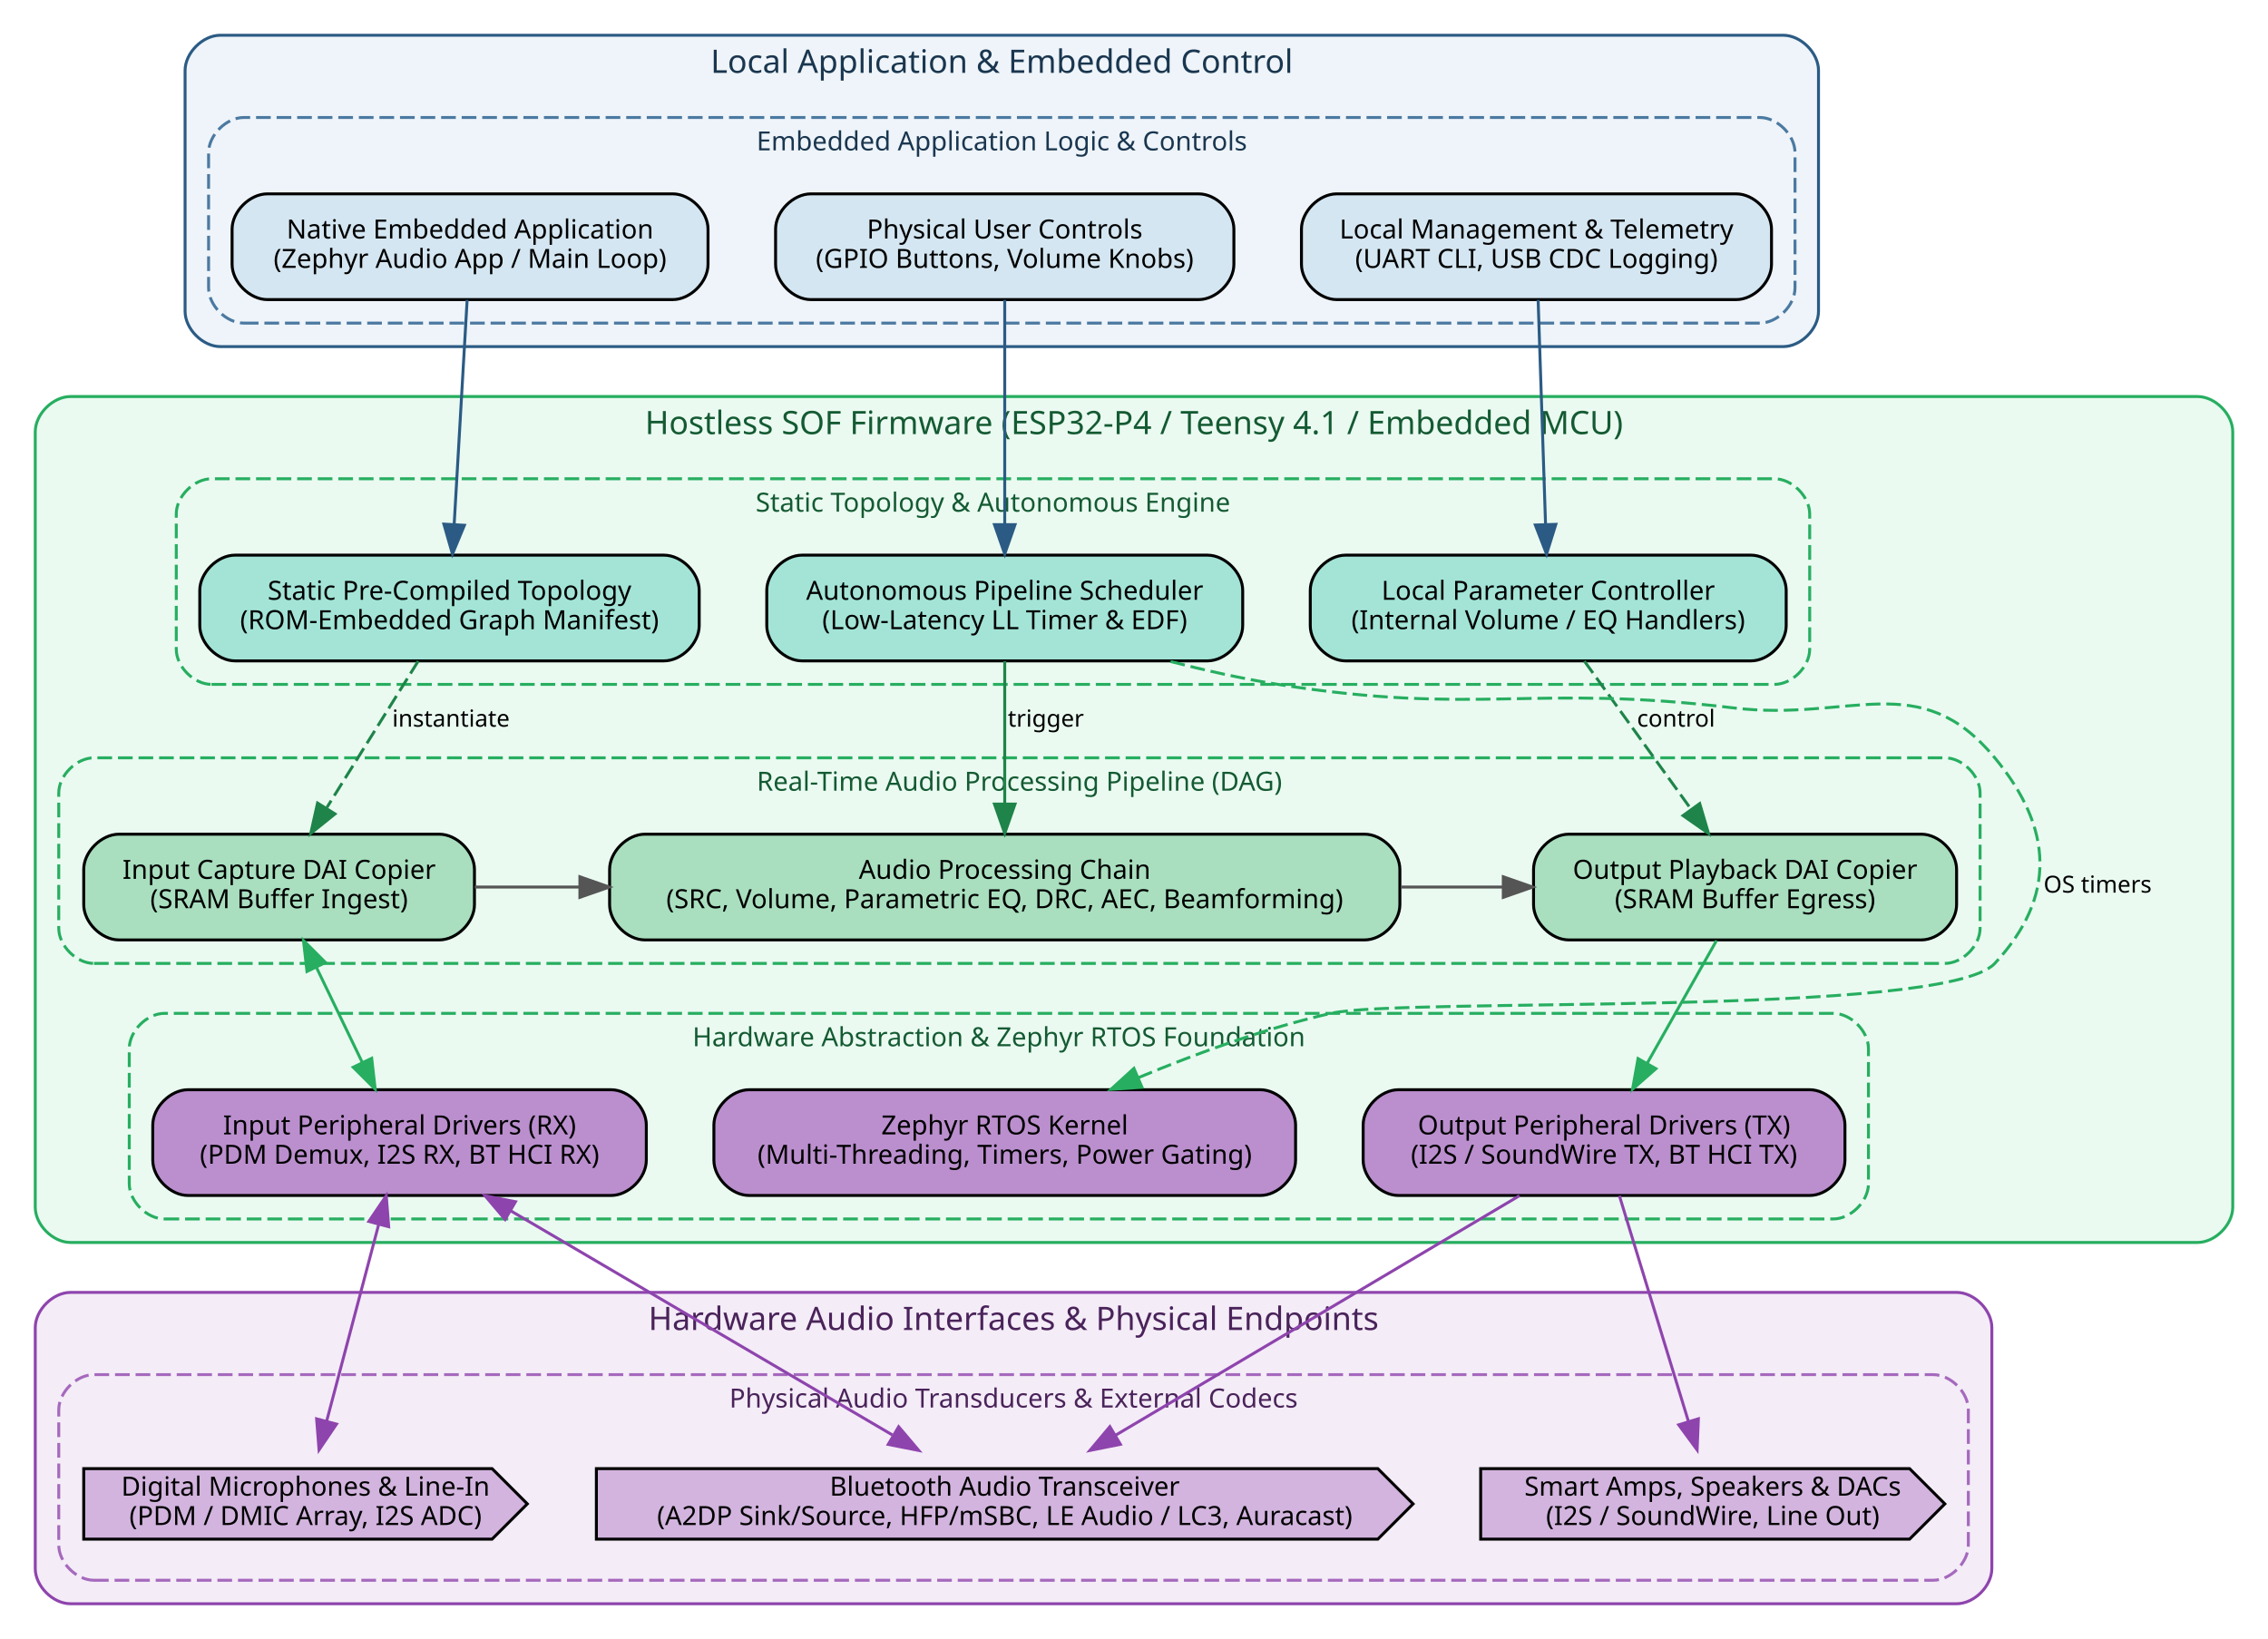
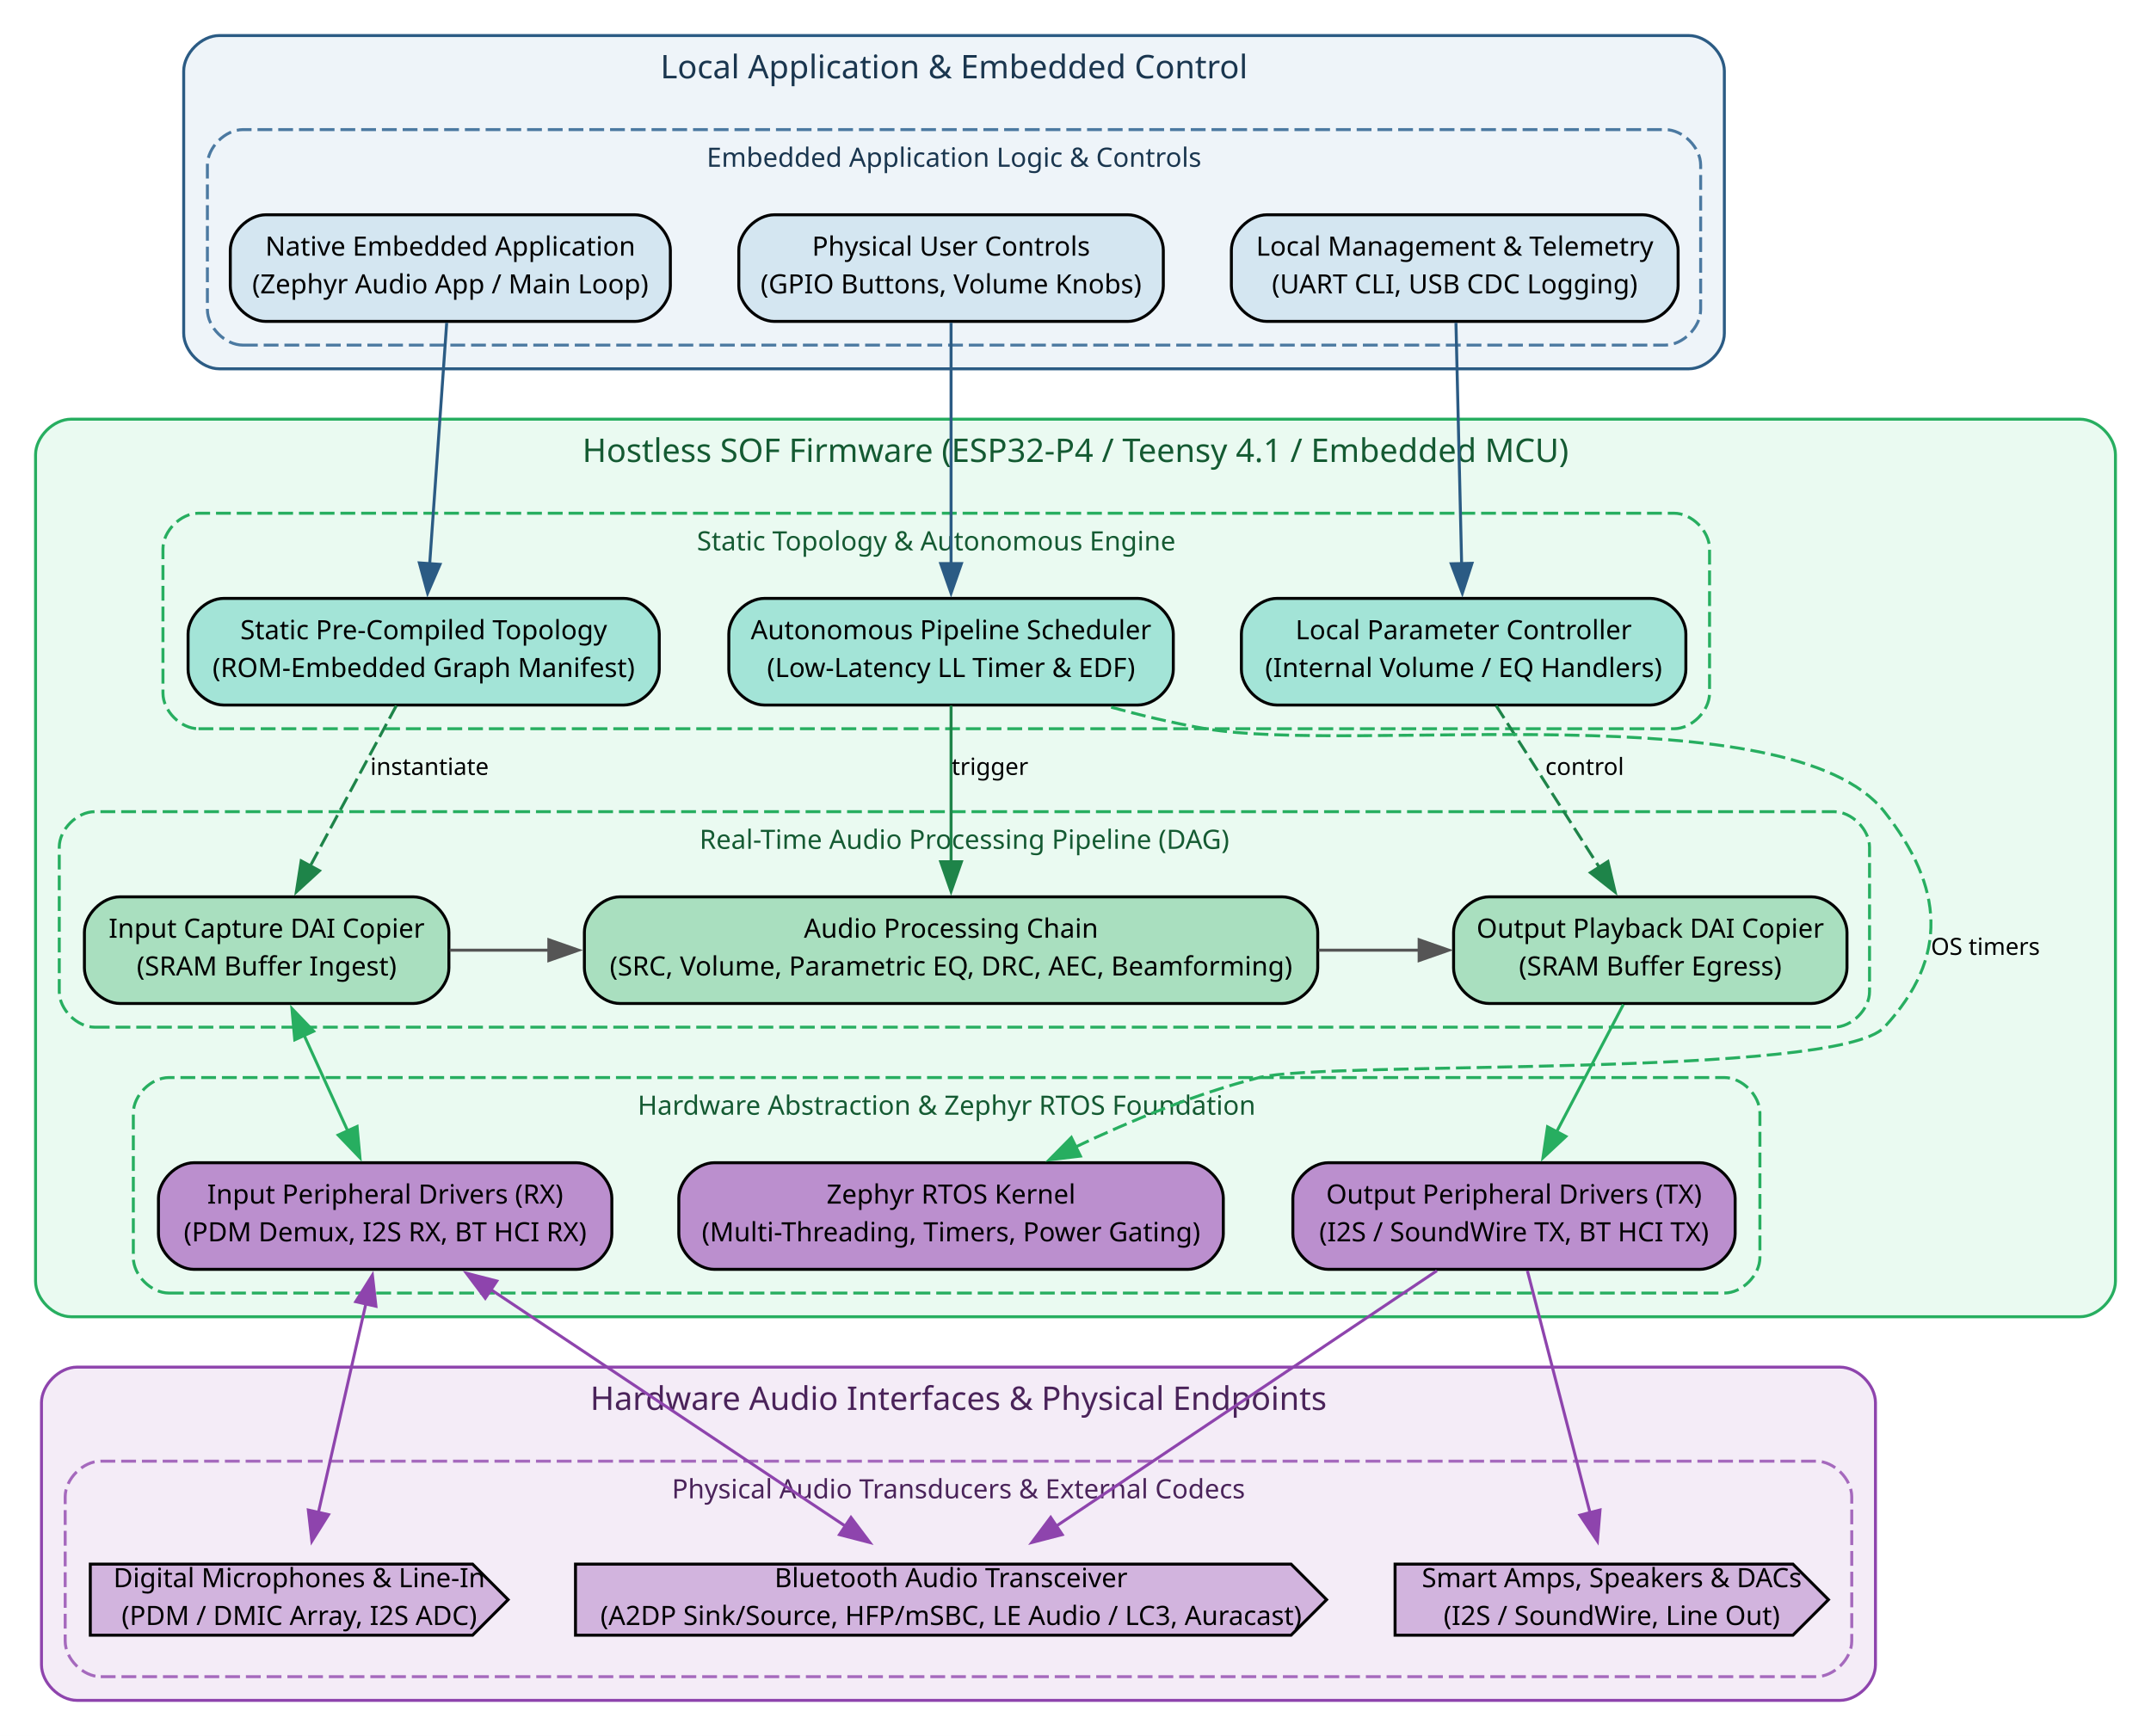
- <svg xmlns="http://www.w3.org/2000/svg" width="772pt" height="558pt" viewBox="0.00 0.00 772.00 558.00">
-   <g id="graph0" class="graph" transform="scale(1 1) rotate(0) translate(4 554)">
-     <polygon fill="white" stroke="transparent" points="-4,4 -4,-554 768,-554 768,4 -4,4" />
+ <svg xmlns="http://www.w3.org/2000/svg" width="726pt" height="586pt" viewBox="0.00 0.00 726.00 586.00">
+   <g id="graph0" class="graph" transform="scale(1 1) rotate(0) translate(4 582)">
+     <polygon fill="white" stroke="none" points="-4,4 -4,-582 722,-582 722,4 -4,4" />
    <g id="clust1" class="cluster">
-       <path fill="#eef4f9" stroke="#2b5b84" d="M71,-436C71,-436 603,-436 603,-436 609,-436 615,-442 615,-448 615,-448 615,-530 615,-530 615,-536 609,-542 603,-542 603,-542 71,-542 71,-542 65,-542 59,-536 59,-530 59,-530 59,-448 59,-448 59,-442 65,-436 71,-436" />
-       <text text-anchor="middle" x="337" y="-529.2" font-family="Verdana-Bold" font-size="11.00" fill="#1a364f">Local Application &amp; Embedded Control</text>
+       <path fill="#eef4f9" stroke="#2b5b84" d="M70,-457.5C70,-457.5 566,-457.5 566,-457.5 572,-457.5 578,-463.5 578,-469.5 578,-469.5 578,-558 578,-558 578,-564 572,-570 566,-570 566,-570 70,-570 70,-570 64,-570 58,-564 58,-558 58,-558 58,-469.5 58,-469.5 58,-463.5 64,-457.5 70,-457.5" />
+       <text xml:space="preserve" text-anchor="middle" x="318" y="-555.55" font-family="Verdana-Bold" font-size="11.00" fill="#1a364f">Local Application &amp; Embedded Control</text>
    </g>
    <g id="clust2" class="cluster">
-       <path fill="none" stroke="#4b79a1" stroke-dasharray="5,2" d="M79,-444C79,-444 595,-444 595,-444 601,-444 607,-450 607,-456 607,-456 607,-502 607,-502 607,-508 601,-514 595,-514 595,-514 79,-514 79,-514 73,-514 67,-508 67,-502 67,-502 67,-456 67,-456 67,-450 73,-444 79,-444" />
-       <text text-anchor="middle" x="337" y="-502.8" font-family="Verdana-Bold" font-size="9.00" fill="#1a364f">Embedded Application Logic &amp; Controls</text>
+       <path fill="none" stroke="#4b79a1" stroke-dasharray="5,2" d="M78,-465.5C78,-465.5 558,-465.5 558,-465.5 564,-465.5 570,-471.5 570,-477.5 570,-477.5 570,-526.25 570,-526.25 570,-532.25 564,-538.25 558,-538.25 558,-538.25 78,-538.25 78,-538.25 72,-538.25 66,-532.25 66,-526.25 66,-526.25 66,-477.5 66,-477.5 66,-471.5 72,-465.5 78,-465.5" />
+       <text xml:space="preserve" text-anchor="middle" x="318" y="-525.7" font-family="Verdana-Bold" font-size="9.00" fill="#1a364f">Embedded Application Logic &amp; Controls</text>
    </g>
    <g id="clust4" class="cluster">
-       <path fill="#eafaf1" stroke="#27ae60" d="M20,-131C20,-131 744,-131 744,-131 750,-131 756,-137 756,-143 756,-143 756,-407 756,-407 756,-413 750,-419 744,-419 744,-419 20,-419 20,-419 14,-419 8,-413 8,-407 8,-407 8,-143 8,-143 8,-137 14,-131 20,-131" />
-       <text text-anchor="middle" x="382" y="-406.2" font-family="Verdana-Bold" font-size="11.00" fill="#145a32">Hostless SOF Firmware (ESP32-P4 / Teensy 4.1 / Embedded MCU)</text>
+       <path fill="#eafaf1" stroke="#27ae60" d="M20,-137.5C20,-137.5 698,-137.5 698,-137.5 704,-137.5 710,-143.5 710,-149.5 710,-149.5 710,-428.5 710,-428.5 710,-434.5 704,-440.5 698,-440.5 698,-440.5 20,-440.5 20,-440.5 14,-440.5 8,-434.5 8,-428.5 8,-428.5 8,-149.5 8,-149.5 8,-143.5 14,-137.5 20,-137.5" />
+       <text xml:space="preserve" text-anchor="middle" x="359" y="-426.05" font-family="Verdana-Bold" font-size="11.00" fill="#145a32">Hostless SOF Firmware (ESP32-P4 / Teensy 4.1 / Embedded MCU)</text>
    </g>
    <g id="clust5" class="cluster">
-       <path fill="none" stroke="#27ae60" stroke-dasharray="5,2" d="M68,-321C68,-321 600,-321 600,-321 606,-321 612,-327 612,-333 612,-333 612,-379 612,-379 612,-385 606,-391 600,-391 600,-391 68,-391 68,-391 62,-391 56,-385 56,-379 56,-379 56,-333 56,-333 56,-327 62,-321 68,-321" />
-       <text text-anchor="middle" x="334" y="-379.8" font-family="Verdana-Bold" font-size="9.00" fill="#145a32">Static Topology &amp; Autonomous Engine</text>
+       <path fill="none" stroke="#27ae60" stroke-dasharray="5,2" d="M63,-336C63,-336 561,-336 561,-336 567,-336 573,-342 573,-348 573,-348 573,-396.75 573,-396.75 573,-402.75 567,-408.75 561,-408.75 561,-408.75 63,-408.75 63,-408.75 57,-408.75 51,-402.75 51,-396.75 51,-396.75 51,-348 51,-348 51,-342 57,-336 63,-336" />
+       <text xml:space="preserve" text-anchor="middle" x="312" y="-396.2" font-family="Verdana-Bold" font-size="9.00" fill="#145a32">Static Topology &amp; Autonomous Engine</text>
    </g>
    <g id="clust7" class="cluster">
-       <path fill="none" stroke="#27ae60" stroke-dasharray="5,2" d="M28,-226C28,-226 658,-226 658,-226 664,-226 670,-232 670,-238 670,-238 670,-284 670,-284 670,-290 664,-296 658,-296 658,-296 28,-296 28,-296 22,-296 16,-290 16,-284 16,-284 16,-238 16,-238 16,-232 22,-226 28,-226" />
-       <text text-anchor="middle" x="343" y="-284.8" font-family="Verdana-Bold" font-size="9.00" fill="#145a32">Real-Time Audio Processing Pipeline (DAG)</text>
+       <path fill="none" stroke="#27ae60" stroke-dasharray="5,2" d="M28,-235.25C28,-235.25 615,-235.25 615,-235.25 621,-235.25 627,-241.25 627,-247.25 627,-247.25 627,-296 627,-296 627,-302 621,-308 615,-308 615,-308 28,-308 28,-308 22,-308 16,-302 16,-296 16,-296 16,-247.25 16,-247.25 16,-241.25 22,-235.25 28,-235.25" />
+       <text xml:space="preserve" text-anchor="middle" x="321.5" y="-295.45" font-family="Verdana-Bold" font-size="9.00" fill="#145a32">Real-Time Audio Processing Pipeline (DAG)</text>
    </g>
    <g id="clust9" class="cluster">
-       <path fill="none" stroke="#27ae60" stroke-dasharray="5,2" d="M52,-139C52,-139 620,-139 620,-139 626,-139 632,-145 632,-151 632,-151 632,-197 632,-197 632,-203 626,-209 620,-209 620,-209 52,-209 52,-209 46,-209 40,-203 40,-197 40,-197 40,-151 40,-151 40,-145 46,-139 52,-139" />
-       <text text-anchor="middle" x="336" y="-197.8" font-family="Verdana-Bold" font-size="9.00" fill="#145a32">Hardware Abstraction &amp; Zephyr RTOS Foundation</text>
+       <path fill="none" stroke="#27ae60" stroke-dasharray="5,2" d="M53,-145.5C53,-145.5 578,-145.5 578,-145.5 584,-145.5 590,-151.5 590,-157.5 590,-157.5 590,-206.25 590,-206.25 590,-212.25 584,-218.25 578,-218.25 578,-218.25 53,-218.25 53,-218.25 47,-218.25 41,-212.25 41,-206.25 41,-206.25 41,-157.5 41,-157.5 41,-151.5 47,-145.5 53,-145.5" />
+       <text xml:space="preserve" text-anchor="middle" x="315.5" y="-205.7" font-family="Verdana-Bold" font-size="9.00" fill="#145a32">Hardware Abstraction &amp; Zephyr RTOS Foundation</text>
    </g>
    <g id="clust11" class="cluster">
-       <path fill="#f4ecf7" stroke="#8e44ad" d="M20,-8C20,-8 662,-8 662,-8 668,-8 674,-14 674,-20 674,-20 674,-102 674,-102 674,-108 668,-114 662,-114 662,-114 20,-114 20,-114 14,-114 8,-108 8,-102 8,-102 8,-20 8,-20 8,-14 14,-8 20,-8" />
-       <text text-anchor="middle" x="341" y="-101.2" font-family="Verdana-Bold" font-size="11.00" fill="#4a235a">Hardware Audio Interfaces &amp; Physical Endpoints</text>
+       <path fill="#f4ecf7" stroke="#8e44ad" d="M22,-8C22,-8 617,-8 617,-8 623,-8 629,-14 629,-20 629,-20 629,-108.5 629,-108.5 629,-114.5 623,-120.5 617,-120.5 617,-120.5 22,-120.5 22,-120.5 16,-120.5 10,-114.5 10,-108.5 10,-108.5 10,-20 10,-20 10,-14 16,-8 22,-8" />
+       <text xml:space="preserve" text-anchor="middle" x="319.5" y="-106.05" font-family="Verdana-Bold" font-size="11.00" fill="#4a235a">Hardware Audio Interfaces &amp; Physical Endpoints</text>
    </g>
    <g id="clust12" class="cluster">
-       <path fill="none" stroke="#a569bd" stroke-dasharray="5,2" d="M28,-16C28,-16 654,-16 654,-16 660,-16 666,-22 666,-28 666,-28 666,-74 666,-74 666,-80 660,-86 654,-86 654,-86 28,-86 28,-86 22,-86 16,-80 16,-74 16,-74 16,-28 16,-28 16,-22 22,-16 28,-16" />
-       <text text-anchor="middle" x="341" y="-74.8" font-family="Verdana-Bold" font-size="9.00" fill="#4a235a">Physical Audio Transducers &amp; External Codecs</text>
+       <path fill="none" stroke="#a569bd" stroke-dasharray="5,2" d="M30,-16C30,-16 609,-16 609,-16 615,-16 621,-22 621,-28 621,-28 621,-76.75 621,-76.75 621,-82.75 615,-88.75 609,-88.75 609,-88.75 30,-88.75 30,-88.75 24,-88.75 18,-82.75 18,-76.75 18,-76.75 18,-28 18,-28 18,-22 24,-16 30,-16" />
+       <text xml:space="preserve" text-anchor="middle" x="319.5" y="-76.2" font-family="Verdana-Bold" font-size="9.00" fill="#4a235a">Physical Audio Transducers &amp; External Codecs</text>
    </g>
    <g id="node1" class="node">
-       <path fill="#d4e6f1" stroke="black" d="M225,-488C225,-488 87,-488 87,-488 81,-488 75,-482 75,-476 75,-476 75,-464 75,-464 75,-458 81,-452 87,-452 87,-452 225,-452 225,-452 231,-452 237,-458 237,-464 237,-464 237,-476 237,-476 237,-482 231,-488 225,-488" />
-       <text text-anchor="middle" x="156" y="-472.8" font-family="verdana" font-size="9.00">Native Embedded Application</text>
-       <text text-anchor="middle" x="156" y="-462.8" font-family="verdana" font-size="9.00">(Zephyr Audio App / Main Loop)</text>
+       <path fill="#d4e6f1" stroke="black" d="M210.26,-509.5C210.26,-509.5 85.74,-509.5 85.74,-509.5 79.74,-509.5 73.73,-503.5 73.73,-497.5 73.73,-497.5 73.73,-485.5 73.73,-485.5 73.73,-479.5 79.73,-473.5 85.73,-473.5 85.73,-473.5 210.26,-473.5 210.26,-473.5 216.26,-473.5 222.26,-479.5 222.26,-485.5 222.26,-485.5 222.26,-497.5 222.26,-497.5 222.26,-503.5 216.26,-509.5 210.26,-509.5" />
+       <text xml:space="preserve" text-anchor="middle" x="148" y="-495.7" font-family="verdana" font-size="9.00">Native Embedded Application</text>
+       <text xml:space="preserve" text-anchor="middle" x="148" y="-482.95" font-family="verdana" font-size="9.00">(Zephyr Audio App / Main Loop)</text>
    </g>
    <g id="node4" class="node">
-       <path fill="#a3e4d7" stroke="black" d="M222,-365C222,-365 76,-365 76,-365 70,-365 64,-359 64,-353 64,-353 64,-341 64,-341 64,-335 70,-329 76,-329 76,-329 222,-329 222,-329 228,-329 234,-335 234,-341 234,-341 234,-353 234,-353 234,-359 228,-365 222,-365" />
-       <text text-anchor="middle" x="149" y="-349.8" font-family="verdana" font-size="9.00">Static Pre-Compiled Topology</text>
-       <text text-anchor="middle" x="149" y="-339.8" font-family="verdana" font-size="9.00">(ROM-Embedded Graph Manifest)</text>
+       <path fill="#a3e4d7" stroke="black" d="M206.51,-380C206.51,-380 71.49,-380 71.49,-380 65.49,-380 59.48,-374 59.48,-368 59.48,-368 59.48,-356 59.48,-356 59.48,-350 65.48,-344 71.48,-344 71.48,-344 206.51,-344 206.51,-344 212.51,-344 218.51,-350 218.51,-356 218.51,-356 218.51,-368 218.51,-368 218.51,-374 212.51,-380 206.51,-380" />
+       <text xml:space="preserve" text-anchor="middle" x="139" y="-366.2" font-family="verdana" font-size="9.00">Static Pre-Compiled Topology</text>
+       <text xml:space="preserve" text-anchor="middle" x="139" y="-353.45" font-family="verdana" font-size="9.00">(ROM-Embedded Graph Manifest)</text>
    </g>
    <g id="edge6" class="edge">
-       <path fill="none" stroke="#2b5b84" d="M155.01,-451.92C153.86,-432.04 151.95,-398.92 150.59,-375.42" />
-       <polygon fill="#2b5b84" stroke="#2b5b84" points="154.08,-375.17 150.01,-365.38 147.09,-375.57 154.08,-375.17" />
+       <path fill="none" stroke="#2b5b84" d="M146.77,-473.04C145.29,-452.06 142.78,-416.56 141.02,-391.57" />
+       <polygon fill="#2b5b84" stroke="#2b5b84" points="144.52,-391.49 140.32,-381.76 137.54,-391.98 144.52,-391.49" />
    </g>
    <g id="node2" class="node">
-       <path fill="#d4e6f1" stroke="black" d="M404,-488C404,-488 272,-488 272,-488 266,-488 260,-482 260,-476 260,-476 260,-464 260,-464 260,-458 266,-452 272,-452 272,-452 404,-452 404,-452 410,-452 416,-458 416,-464 416,-464 416,-476 416,-476 416,-482 410,-488 404,-488" />
-       <text text-anchor="middle" x="338" y="-472.8" font-family="verdana" font-size="9.00">Physical User Controls</text>
-       <text text-anchor="middle" x="338" y="-462.8" font-family="verdana" font-size="9.00">(GPIO Buttons, Volume Knobs)</text>
+       <path fill="#d4e6f1" stroke="black" d="M376.64,-509.5C376.64,-509.5 257.36,-509.5 257.36,-509.5 251.36,-509.5 245.36,-503.5 245.36,-497.5 245.36,-497.5 245.36,-485.5 245.36,-485.5 245.36,-479.5 251.36,-473.5 257.36,-473.5 257.36,-473.5 376.64,-473.5 376.64,-473.5 382.64,-473.5 388.64,-479.5 388.64,-485.5 388.64,-485.5 388.64,-497.5 388.64,-497.5 388.64,-503.5 382.64,-509.5 376.64,-509.5" />
+       <text xml:space="preserve" text-anchor="middle" x="317" y="-495.7" font-family="verdana" font-size="9.00">Physical User Controls</text>
+       <text xml:space="preserve" text-anchor="middle" x="317" y="-482.95" font-family="verdana" font-size="9.00">(GPIO Buttons, Volume Knobs)</text>
    </g>
    <g id="node5" class="node">
-       <path fill="#a3e4d7" stroke="black" d="M407,-365C407,-365 269,-365 269,-365 263,-365 257,-359 257,-353 257,-353 257,-341 257,-341 257,-335 263,-329 269,-329 269,-329 407,-329 407,-329 413,-329 419,-335 419,-341 419,-341 419,-353 419,-353 419,-359 413,-365 407,-365" />
-       <text text-anchor="middle" x="338" y="-349.8" font-family="verdana" font-size="9.00">Autonomous Pipeline Scheduler</text>
-       <text text-anchor="middle" x="338" y="-339.8" font-family="verdana" font-size="9.00">(Low-Latency LL Timer &amp; EDF)</text>
+       <path fill="#a3e4d7" stroke="black" d="M380.01,-380C380.01,-380 253.99,-380 253.99,-380 247.99,-380 241.99,-374 241.99,-368 241.99,-368 241.99,-356 241.99,-356 241.99,-350 247.99,-344 253.99,-344 253.99,-344 380.01,-344 380.01,-344 386.01,-344 392.01,-350 392.01,-356 392.01,-356 392.01,-368 392.01,-368 392.01,-374 386.01,-380 380.01,-380" />
+       <text xml:space="preserve" text-anchor="middle" x="317" y="-366.2" font-family="verdana" font-size="9.00">Autonomous Pipeline Scheduler</text>
+       <text xml:space="preserve" text-anchor="middle" x="317" y="-353.45" font-family="verdana" font-size="9.00">(Low-Latency LL Timer &amp; EDF)</text>
    </g>
    <g id="edge3" class="edge">
-       <path fill="none" stroke="#2b5b84" d="M338,-451.92C338,-432.04 338,-398.92 338,-375.42" />
-       <polygon fill="#2b5b84" stroke="#2b5b84" points="341.5,-375.38 338,-365.38 334.5,-375.38 341.5,-375.38" />
+       <path fill="none" stroke="#2b5b84" d="M317,-473.04C317,-452.06 317,-416.56 317,-391.57" />
+       <polygon fill="#2b5b84" stroke="#2b5b84" points="320.5,-391.76 317,-381.76 313.5,-391.76 320.5,-391.76" />
    </g>
    <g id="node3" class="node">
-       <path fill="#d4e6f1" stroke="black" d="M587,-488C587,-488 451,-488 451,-488 445,-488 439,-482 439,-476 439,-476 439,-464 439,-464 439,-458 445,-452 451,-452 451,-452 587,-452 587,-452 593,-452 599,-458 599,-464 599,-464 599,-476 599,-476 599,-482 593,-488 587,-488" />
-       <text text-anchor="middle" x="519" y="-472.8" font-family="verdana" font-size="9.00">Local Management &amp; Telemetry</text>
-       <text text-anchor="middle" x="519" y="-462.8" font-family="verdana" font-size="9.00">(UART CLI, USB CDC Logging)</text>
+       <path fill="#d4e6f1" stroke="black" d="M550.39,-509.5C550.39,-509.5 423.61,-509.5 423.61,-509.5 417.61,-509.5 411.61,-503.5 411.61,-497.5 411.61,-497.5 411.61,-485.5 411.61,-485.5 411.61,-479.5 417.61,-473.5 423.61,-473.5 423.61,-473.5 550.39,-473.5 550.39,-473.5 556.39,-473.5 562.39,-479.5 562.39,-485.5 562.39,-485.5 562.39,-497.5 562.39,-497.5 562.39,-503.5 556.39,-509.5 550.39,-509.5" />
+       <text xml:space="preserve" text-anchor="middle" x="487" y="-495.7" font-family="verdana" font-size="9.00">Local Management &amp; Telemetry</text>
+       <text xml:space="preserve" text-anchor="middle" x="487" y="-482.95" font-family="verdana" font-size="9.00">(UART CLI, USB CDC Logging)</text>
    </g>
    <g id="node6" class="node">
-       <path fill="#a3e4d7" stroke="black" d="M592,-365C592,-365 454,-365 454,-365 448,-365 442,-359 442,-353 442,-353 442,-341 442,-341 442,-335 448,-329 454,-329 454,-329 592,-329 592,-329 598,-329 604,-335 604,-341 604,-341 604,-353 604,-353 604,-359 598,-365 592,-365" />
-       <text text-anchor="middle" x="523" y="-349.8" font-family="verdana" font-size="9.00">Local Parameter Controller</text>
-       <text text-anchor="middle" x="523" y="-339.8" font-family="verdana" font-size="9.00">(Internal Volume / EQ Handlers)</text>
+       <path fill="#a3e4d7" stroke="black" d="M553.01,-380C553.01,-380 426.99,-380 426.99,-380 420.99,-380 414.99,-374 414.99,-368 414.99,-368 414.99,-356 414.99,-356 414.99,-350 420.99,-344 426.99,-344 426.99,-344 553.01,-344 553.01,-344 559.01,-344 565.01,-350 565.01,-356 565.01,-356 565.01,-368 565.01,-368 565.01,-374 559.01,-380 553.01,-380" />
+       <text xml:space="preserve" text-anchor="middle" x="490" y="-366.2" font-family="verdana" font-size="9.00">Local Parameter Controller</text>
+       <text xml:space="preserve" text-anchor="middle" x="490" y="-353.45" font-family="verdana" font-size="9.00">(Internal Volume / EQ Handlers)</text>
    </g>
    <g id="edge7" class="edge">
-       <path fill="none" stroke="#2b5b84" d="M519.56,-451.92C520.22,-432.04 521.32,-398.92 522.09,-375.42" />
-       <polygon fill="#2b5b84" stroke="#2b5b84" points="525.59,-375.49 522.43,-365.38 518.6,-375.26 525.59,-375.49" />
+       <path fill="none" stroke="#2b5b84" d="M487.41,-473.04C487.9,-452.06 488.74,-416.56 489.33,-391.57" />
+       <polygon fill="#2b5b84" stroke="#2b5b84" points="492.82,-391.84 489.56,-381.76 485.82,-391.68 492.82,-391.84" />
    </g>
    <g id="node7" class="node">
-       <path fill="#a9dfbf" stroke="black" d="M145.5,-270C145.5,-270 36.5,-270 36.5,-270 30.5,-270 24.5,-264 24.5,-258 24.5,-258 24.5,-246 24.5,-246 24.5,-240 30.5,-234 36.5,-234 36.5,-234 145.5,-234 145.5,-234 151.5,-234 157.5,-240 157.5,-246 157.5,-246 157.5,-258 157.5,-258 157.5,-264 151.5,-270 145.5,-270" />
-       <text text-anchor="middle" x="91" y="-254.8" font-family="verdana" font-size="9.00">Input Capture DAI Copier</text>
-       <text text-anchor="middle" x="91" y="-244.8" font-family="verdana" font-size="9.00">(SRAM Buffer Ingest)</text>
+       <path fill="#a9dfbf" stroke="black" d="M135.51,-279.25C135.51,-279.25 36.49,-279.25 36.49,-279.25 30.49,-279.25 24.49,-273.25 24.49,-267.25 24.49,-267.25 24.49,-255.25 24.49,-255.25 24.49,-249.25 30.49,-243.25 36.49,-243.25 36.49,-243.25 135.51,-243.25 135.51,-243.25 141.51,-243.25 147.51,-249.25 147.51,-255.25 147.51,-255.25 147.51,-267.25 147.51,-267.25 147.51,-273.25 141.51,-279.25 135.51,-279.25" />
+       <text xml:space="preserve" text-anchor="middle" x="86" y="-265.45" font-family="verdana" font-size="9.00">Input Capture DAI Copier</text>
+       <text xml:space="preserve" text-anchor="middle" x="86" y="-252.7" font-family="verdana" font-size="9.00">(SRAM Buffer Ingest)</text>
    </g>
    <g id="edge8" class="edge">
-       <path fill="none" stroke="#1e8449" stroke-dasharray="5,2" d="M138.36,-328.94C129.67,-315 117.24,-295.07 107.29,-279.12" />
-       <polygon fill="#1e8449" stroke="#1e8449" points="110.03,-276.9 101.77,-270.26 104.09,-280.6 110.03,-276.9" />
-       <text text-anchor="middle" x="149.5" y="-306.6" font-family="verdana" font-size="8.00">instantiate</text>
+       <path fill="none" stroke="#1e8449" stroke-dasharray="5,2" d="M129.77,-343.8C121.76,-328.88 110.03,-307.02 100.73,-289.69" />
+       <polygon fill="#1e8449" stroke="#1e8449" points="103.83,-288.07 96.02,-280.92 97.66,-291.39 103.83,-288.07" />
+       <text xml:space="preserve" text-anchor="middle" x="140.97" y="-320.4" font-family="verdana" font-size="8.00">instantiate</text>
    </g>
    <g id="node8" class="node">
-       <path fill="#a9dfbf" stroke="black" d="M460.5,-270C460.5,-270 215.5,-270 215.5,-270 209.5,-270 203.5,-264 203.5,-258 203.5,-258 203.5,-246 203.5,-246 203.5,-240 209.5,-234 215.5,-234 215.5,-234 460.5,-234 460.5,-234 466.5,-234 472.5,-240 472.5,-246 472.5,-246 472.5,-258 472.5,-258 472.5,-264 466.5,-270 460.5,-270" />
-       <text text-anchor="middle" x="338" y="-254.8" font-family="verdana" font-size="9.00">Audio Processing Chain</text>
-       <text text-anchor="middle" x="338" y="-244.8" font-family="verdana" font-size="9.00">(SRC, Volume, Parametric EQ, DRC, AEC, Beamforming)</text>
+       <path fill="#a9dfbf" stroke="black" d="M428.76,-279.25C428.76,-279.25 205.24,-279.25 205.24,-279.25 199.24,-279.25 193.24,-273.25 193.24,-267.25 193.24,-267.25 193.24,-255.25 193.24,-255.25 193.24,-249.25 199.24,-243.25 205.24,-243.25 205.24,-243.25 428.76,-243.25 428.76,-243.25 434.76,-243.25 440.76,-249.25 440.76,-255.25 440.76,-255.25 440.76,-267.25 440.76,-267.25 440.76,-273.25 434.76,-279.25 428.76,-279.25" />
+       <text xml:space="preserve" text-anchor="middle" x="317" y="-265.45" font-family="verdana" font-size="9.00">Audio Processing Chain</text>
+       <text xml:space="preserve" text-anchor="middle" x="317" y="-252.7" font-family="verdana" font-size="9.00">(SRC, Volume, Parametric EQ, DRC, AEC, Beamforming)</text>
    </g>
    <g id="edge4" class="edge">
-       <path fill="none" stroke="#1e8449" d="M338,-328.94C338,-315.39 338,-296.18 338,-280.47" />
-       <polygon fill="#1e8449" stroke="#1e8449" points="341.5,-280.26 338,-270.26 334.5,-280.26 341.5,-280.26" />
-       <text text-anchor="middle" x="352" y="-306.6" font-family="verdana" font-size="8.00">trigger</text>
+       <path fill="none" stroke="#1e8449" d="M317,-343.8C317,-329.16 317,-307.84 317,-290.68" />
+       <polygon fill="#1e8449" stroke="#1e8449" points="320.5,-291.1 317,-281.1 313.5,-291.1 320.5,-291.1" />
+       <text xml:space="preserve" text-anchor="middle" x="330.12" y="-320.4" font-family="verdana" font-size="8.00">trigger</text>
    </g>
    <g id="node9" class="node">
-       <path fill="#a9dfbf" stroke="black" d="M650,-270C650,-270 530,-270 530,-270 524,-270 518,-264 518,-258 518,-258 518,-246 518,-246 518,-240 524,-234 530,-234 530,-234 650,-234 650,-234 656,-234 662,-240 662,-246 662,-246 662,-258 662,-258 662,-264 656,-270 650,-270" />
-       <text text-anchor="middle" x="590" y="-254.8" font-family="verdana" font-size="9.00">Output Playback DAI Copier</text>
-       <text text-anchor="middle" x="590" y="-244.8" font-family="verdana" font-size="9.00">(SRAM Buffer Egress)</text>
+       <path fill="#a9dfbf" stroke="black" d="M607.39,-279.25C607.39,-279.25 498.61,-279.25 498.61,-279.25 492.61,-279.25 486.61,-273.25 486.61,-267.25 486.61,-267.25 486.61,-255.25 486.61,-255.25 486.61,-249.25 492.61,-243.25 498.61,-243.25 498.61,-243.25 607.39,-243.25 607.39,-243.25 613.39,-243.25 619.39,-249.25 619.39,-255.25 619.39,-255.25 619.39,-267.25 619.39,-267.25 619.39,-273.25 613.39,-279.25 607.39,-279.25" />
+       <text xml:space="preserve" text-anchor="middle" x="553" y="-265.45" font-family="verdana" font-size="9.00">Output Playback DAI Copier</text>
+       <text xml:space="preserve" text-anchor="middle" x="553" y="-252.7" font-family="verdana" font-size="9.00">(SRAM Buffer Egress)</text>
    </g>
    <g id="edge9" class="edge">
-       <path fill="none" stroke="#1e8449" stroke-dasharray="5,2" d="M535.29,-328.94C545.43,-314.87 559.96,-294.69 571.5,-278.67" />
-       <polygon fill="#1e8449" stroke="#1e8449" points="574.56,-280.42 577.56,-270.26 568.88,-276.33 574.56,-280.42" />
-       <text text-anchor="middle" x="566.5" y="-306.6" font-family="verdana" font-size="8.00">control</text>
+       <path fill="none" stroke="#1e8449" stroke-dasharray="5,2" d="M500.97,-343.8C510.58,-328.74 524.7,-306.61 535.81,-289.2" />
+       <polygon fill="#1e8449" stroke="#1e8449" points="538.7,-291.17 541.13,-280.86 532.8,-287.41 538.7,-291.17" />
+       <text xml:space="preserve" text-anchor="middle" x="530.85" y="-320.4" font-family="verdana" font-size="8.00">control</text>
    </g>
    <g id="edge1" class="edge">
-       <path fill="none" stroke="#555555" d="M157.57,-252C169.5,-252 181.43,-252 193.36,-252" />
-       <polygon fill="#555555" stroke="#555555" points="193.39,-255.5 203.39,-252 193.39,-248.5 193.39,-255.5" />
+       <path fill="none" stroke="#555555" d="M147.81,-261.25C159.05,-261.25 170.28,-261.25 181.52,-261.25" />
+       <polygon fill="#555555" stroke="#555555" points="181.24,-264.75 191.24,-261.25 181.24,-257.75 181.24,-264.75" />
    </g>
    <g id="edge2" class="edge">
-       <path fill="none" stroke="#555555" d="M472.86,-252C484.42,-252 495.98,-252 507.54,-252" />
-       <polygon fill="#555555" stroke="#555555" points="507.7,-255.5 517.7,-252 507.7,-248.5 507.7,-255.5" />
+       <path fill="none" stroke="#555555" d="M440.99,-261.25C452.37,-261.25 463.74,-261.25 475.12,-261.25" />
+       <polygon fill="#555555" stroke="#555555" points="474.98,-264.75 484.98,-261.25 474.98,-257.75 474.98,-264.75" />
    </g>
    <g id="node11" class="node">
-       <path fill="#bb8fce" stroke="black" d="M425,-183C425,-183 251,-183 251,-183 245,-183 239,-177 239,-171 239,-171 239,-159 239,-159 239,-153 245,-147 251,-147 251,-147 425,-147 425,-147 431,-147 437,-153 437,-159 437,-159 437,-171 437,-171 437,-177 431,-183 425,-183" />
-       <text text-anchor="middle" x="338" y="-167.8" font-family="verdana" font-size="9.00">Zephyr RTOS Kernel</text>
-       <text text-anchor="middle" x="338" y="-157.8" font-family="verdana" font-size="9.00">(Multi-Threading, Timers, Power Gating)</text>
+       <path fill="#bb8fce" stroke="black" d="M396.89,-189.5C396.89,-189.5 237.11,-189.5 237.11,-189.5 231.11,-189.5 225.11,-183.5 225.11,-177.5 225.11,-177.5 225.11,-165.5 225.11,-165.5 225.11,-159.5 231.11,-153.5 237.11,-153.5 237.11,-153.5 396.89,-153.5 396.89,-153.5 402.89,-153.5 408.89,-159.5 408.89,-165.5 408.89,-165.5 408.89,-177.5 408.89,-177.5 408.89,-183.5 402.89,-189.5 396.89,-189.5" />
+       <text xml:space="preserve" text-anchor="middle" x="317" y="-175.7" font-family="verdana" font-size="9.00">Zephyr RTOS Kernel</text>
+       <text xml:space="preserve" text-anchor="middle" x="317" y="-162.95" font-family="verdana" font-size="9.00">(Multi-Threading, Timers, Power Gating)</text>
    </g>
    <g id="node12" class="node">
-       <path fill="#bb8fce" stroke="black" d="M612,-183C612,-183 472,-183 472,-183 466,-183 460,-177 460,-171 460,-171 460,-159 460,-159 460,-153 466,-147 472,-147 472,-147 612,-147 612,-147 618,-147 624,-153 624,-159 624,-159 624,-171 624,-171 624,-177 618,-183 612,-183" />
-       <text text-anchor="middle" x="542" y="-167.8" font-family="verdana" font-size="9.00">Output Peripheral Drivers (TX)</text>
-       <text text-anchor="middle" x="542" y="-157.8" font-family="verdana" font-size="9.00">(I2S / SoundWire TX, BT HCI TX)</text>
+       <path fill="#bb8fce" stroke="black" d="M569.64,-189.5C569.64,-189.5 444.36,-189.5 444.36,-189.5 438.36,-189.5 432.36,-183.5 432.36,-177.5 432.36,-177.5 432.36,-165.5 432.36,-165.5 432.36,-159.5 438.36,-153.5 444.36,-153.5 444.36,-153.5 569.64,-153.5 569.64,-153.5 575.64,-153.5 581.64,-159.5 581.64,-165.5 581.64,-165.5 581.64,-177.5 581.64,-177.5 581.64,-183.5 575.64,-189.5 569.64,-189.5" />
+       <text xml:space="preserve" text-anchor="middle" x="507" y="-175.7" font-family="verdana" font-size="9.00">Output Peripheral Drivers (TX)</text>
+       <text xml:space="preserve" text-anchor="middle" x="507" y="-162.95" font-family="verdana" font-size="9.00">(I2S / SoundWire TX, BT HCI TX)</text>
    </g>
    <g id="edge11" class="edge">
-       <path fill="none" stroke="#27ae60" d="M580.29,-233.8C573.52,-221.82 564.37,-205.62 556.71,-192.06" />
-       <polygon fill="#27ae60" stroke="#27ae60" points="559.66,-190.16 551.7,-183.18 553.57,-193.6 559.66,-190.16" />
+       <path fill="none" stroke="#27ae60" d="M543.91,-242.91C537.49,-230.65 528.74,-213.97 521.37,-199.92" />
+       <polygon fill="#27ae60" stroke="#27ae60" points="524.51,-198.37 516.77,-191.14 518.32,-201.62 524.51,-198.37" />
    </g>
    <g id="node10" class="node">
-       <path fill="#bb8fce" stroke="black" d="M204,-183C204,-183 60,-183 60,-183 54,-183 48,-177 48,-171 48,-171 48,-159 48,-159 48,-153 54,-147 60,-147 60,-147 204,-147 204,-147 210,-147 216,-153 216,-159 216,-159 216,-171 216,-171 216,-177 210,-183 204,-183" />
-       <text text-anchor="middle" x="132" y="-167.8" font-family="verdana" font-size="9.00">Input Peripheral Drivers (RX)</text>
-       <text text-anchor="middle" x="132" y="-157.8" font-family="verdana" font-size="9.00">(PDM Demux, I2S RX, BT HCI RX)</text>
+       <path fill="#bb8fce" stroke="black" d="M190.51,-189.5C190.51,-189.5 61.49,-189.5 61.49,-189.5 55.49,-189.5 49.48,-183.5 49.48,-177.5 49.48,-177.5 49.48,-165.5 49.48,-165.5 49.48,-159.5 55.48,-153.5 61.48,-153.5 61.48,-153.5 190.51,-153.5 190.51,-153.5 196.51,-153.5 202.51,-159.5 202.51,-165.5 202.51,-165.5 202.51,-177.5 202.51,-177.5 202.51,-183.5 196.51,-189.5 190.51,-189.5" />
+       <text xml:space="preserve" text-anchor="middle" x="126" y="-175.7" font-family="verdana" font-size="9.00">Input Peripheral Drivers (RX)</text>
+       <text xml:space="preserve" text-anchor="middle" x="126" y="-162.95" font-family="verdana" font-size="9.00">(PDM Demux, I2S RX, BT HCI RX)</text>
    </g>
    <g id="edge10" class="edge">
-       <path fill="none" stroke="#27ae60" d="M119.25,-192.43C114.33,-202.64 108.7,-214.3 103.77,-224.52" />
-       <polygon fill="#27ae60" stroke="#27ae60" points="122.52,-193.7 123.72,-183.18 116.22,-190.66 122.52,-193.7" />
-       <polygon fill="#27ae60" stroke="#27ae60" points="100.49,-223.27 99.3,-233.8 106.79,-226.31 100.49,-223.27" />
+       <path fill="none" stroke="#27ae60" d="M113.45,-200.04C108.69,-210.48 103.27,-222.36 98.52,-232.79" />
+       <polygon fill="#27ae60" stroke="#27ae60" points="116.52,-201.73 117.49,-191.18 110.15,-198.83 116.52,-201.73" />
+       <polygon fill="#27ae60" stroke="#27ae60" points="95.49,-230.99 94.53,-241.54 101.86,-233.89 95.49,-230.99" />
    </g>
    <g id="edge12" class="edge">
-       <path fill="none" stroke="#27ae60" stroke-dasharray="5,2" d="M383.49,-187.11C403.21,-195.34 426.83,-203.99 449,-209 473.56,-214.55 657.87,-207.54 675,-226 696.16,-248.81 694.83,-272.03 675,-296 649.33,-327.03 625.98,-308.17 586,-313 517.52,-321.27 499.13,-310.21 431,-321 418.78,-322.94 405.85,-325.84 393.65,-328.99" />
-       <polygon fill="#27ae60" stroke="#27ae60" points="384.72,-183.83 374.15,-183.13 381.97,-190.27 384.72,-183.83" />
-       <text text-anchor="middle" x="710" y="-250.1" font-family="verdana" font-size="8.00">OS timers</text>
+       <path fill="none" stroke="#27ae60" stroke-dasharray="5,2" d="M358.94,-194.78C377.46,-203.6 399.8,-212.89 421,-218.25 443.8,-224.01 616.05,-217.96 632,-235.25 653.93,-259.01 652.01,-282.6 632,-308 600.28,-348.27 453.54,-327.39 403,-336 392.12,-337.85 380.66,-340.6 369.77,-343.61" />
+       <polygon fill="#27ae60" stroke="#27ae60" points="360.67,-191.73 350.15,-190.48 357.6,-198.02 360.67,-191.73" />
+       <text xml:space="preserve" text-anchor="middle" x="666.11" y="-259.65" font-family="verdana" font-size="8.00">OS timers</text>
    </g>
    <g id="node14" class="node">
-       <polygon fill="#d2b4de" stroke="black" points="465,-54 199,-54 199,-30 465,-30 477,-42 465,-54" />
-       <text text-anchor="middle" x="338" y="-44.8" font-family="verdana" font-size="9.00">Bluetooth Audio Transceiver</text>
-       <text text-anchor="middle" x="338" y="-34.8" font-family="verdana" font-size="9.00">(A2DP Sink/Source, HFP/mSBC, LE Audio / LC3, Auracast)</text>
+       <polygon fill="#d2b4de" stroke="black" points="431.76,-54 190.24,-54 190.24,-30 431.76,-30 443.76,-42 431.76,-54" />
+       <text xml:space="preserve" text-anchor="middle" x="317" y="-46.2" font-family="verdana" font-size="9.00">Bluetooth Audio Transceiver</text>
+       <text xml:space="preserve" text-anchor="middle" x="317" y="-33.45" font-family="verdana" font-size="9.00">(A2DP Sink/Source, HFP/mSBC, LE Audio / LC3, Auracast)</text>
    </g>
    <g id="edge16" class="edge">
-       <path fill="none" stroke="#8e44ad" d="M513.2,-146.92C477.16,-125.54 415.34,-88.87 375.6,-65.3" />
-       <polygon fill="#8e44ad" stroke="#8e44ad" points="377.37,-62.28 366.98,-60.19 373.79,-68.3 377.37,-62.28" />
+       <path fill="none" stroke="#8e44ad" d="M480.98,-153.04C447.67,-130.69 389.82,-91.87 352.49,-66.82" />
+       <polygon fill="#8e44ad" stroke="#8e44ad" points="354.52,-63.96 344.27,-61.3 350.62,-69.78 354.52,-63.96" />
    </g>
    <g id="node15" class="node">
-       <polygon fill="#d2b4de" stroke="black" points="646,-54 500,-54 500,-30 646,-30 658,-42 646,-54" />
-       <text text-anchor="middle" x="579" y="-44.8" font-family="verdana" font-size="9.00">Smart Amps, Speakers &amp; DACs</text>
-       <text text-anchor="middle" x="579" y="-34.8" font-family="verdana" font-size="9.00">(I2S / SoundWire, Line Out)</text>
+       <polygon fill="#d2b4de" stroke="black" points="601.14,-54 466.86,-54 466.86,-30 601.14,-30 613.14,-42 601.14,-54" />
+       <text xml:space="preserve" text-anchor="middle" x="540" y="-46.2" font-family="verdana" font-size="9.00">Smart Amps, Speakers &amp; DACs</text>
+       <text xml:space="preserve" text-anchor="middle" x="540" y="-33.45" font-family="verdana" font-size="9.00">(I2S / SoundWire, Line Out)</text>
    </g>
    <g id="edge17" class="edge">
-       <path fill="none" stroke="#8e44ad" d="M547.22,-146.92C553.33,-126.95 563.52,-93.62 570.71,-70.11" />
-       <polygon fill="#8e44ad" stroke="#8e44ad" points="574.11,-70.97 573.68,-60.38 567.41,-68.92 574.11,-70.97" />
+       <path fill="none" stroke="#8e44ad" d="M511.52,-153.04C516.97,-131.96 526.22,-96.24 532.69,-71.23" />
+       <polygon fill="#8e44ad" stroke="#8e44ad" points="536.04,-72.27 535.16,-61.72 529.26,-70.52 536.04,-72.27" />
    </g>
    <g id="node13" class="node">
-       <polygon fill="#d2b4de" stroke="black" points="163.5,-54 24.5,-54 24.5,-30 163.5,-30 175.5,-42 163.5,-54" />
-       <text text-anchor="middle" x="100" y="-44.8" font-family="verdana" font-size="9.00">Digital Microphones &amp; Line-In</text>
-       <text text-anchor="middle" x="100" y="-34.8" font-family="verdana" font-size="9.00">(PDM / DMIC Array, I2S ADC)</text>
+       <polygon fill="#d2b4de" stroke="black" points="155.51,-54 26.48,-54 26.48,-30 155.51,-30 167.51,-42 155.51,-54" />
+       <text xml:space="preserve" text-anchor="middle" x="97" y="-46.2" font-family="verdana" font-size="9.00">Digital Microphones &amp; Line-In</text>
+       <text xml:space="preserve" text-anchor="middle" x="97" y="-33.45" font-family="verdana" font-size="9.00">(PDM / DMIC Array, I2S ADC)</text>
    </g>
    <g id="edge14" class="edge">
-       <path fill="none" stroke="#8e44ad" d="M107.18,-70.14C112.48,-90.17 119.65,-117.31 124.93,-137.25" />
-       <polygon fill="#8e44ad" stroke="#8e44ad" points="110.54,-69.16 104.6,-60.38 103.77,-70.95 110.54,-69.16" />
-       <polygon fill="#8e44ad" stroke="#8e44ad" points="121.54,-138.15 127.48,-146.92 128.31,-136.36 121.54,-138.15" />
+       <path fill="none" stroke="#8e44ad" d="M103.45,-71.36C108.24,-92.4 114.73,-120.96 119.52,-142.02" />
+       <polygon fill="#8e44ad" stroke="#8e44ad" points="106.89,-70.7 101.26,-61.73 100.06,-72.25 106.89,-70.7" />
+       <polygon fill="#8e44ad" stroke="#8e44ad" points="116.06,-142.59 121.69,-151.56 122.89,-141.04 116.06,-142.59" />
    </g>
    <g id="edge15" class="edge">
-       <path fill="none" stroke="#8e44ad" d="M299.73,-65.48C262.63,-87.27 206.69,-120.13 169.76,-141.82" />
-       <polygon fill="#8e44ad" stroke="#8e44ad" points="301.89,-68.27 308.74,-60.19 298.34,-62.24 301.89,-68.27" />
-       <polygon fill="#8e44ad" stroke="#8e44ad" points="167.93,-138.84 161.08,-146.92 171.47,-144.87 167.93,-138.84" />
+       <path fill="none" stroke="#8e44ad" d="M281.7,-66.56C247.53,-89.37 196,-123.77 161.69,-146.67" />
+       <polygon fill="#8e44ad" stroke="#8e44ad" points="283.22,-69.76 289.59,-61.29 279.33,-63.94 283.22,-69.76" />
+       <polygon fill="#8e44ad" stroke="#8e44ad" points="159.79,-143.74 153.42,-152.2 163.68,-149.56 159.79,-143.74" />
    </g>
  </g>
</svg>
